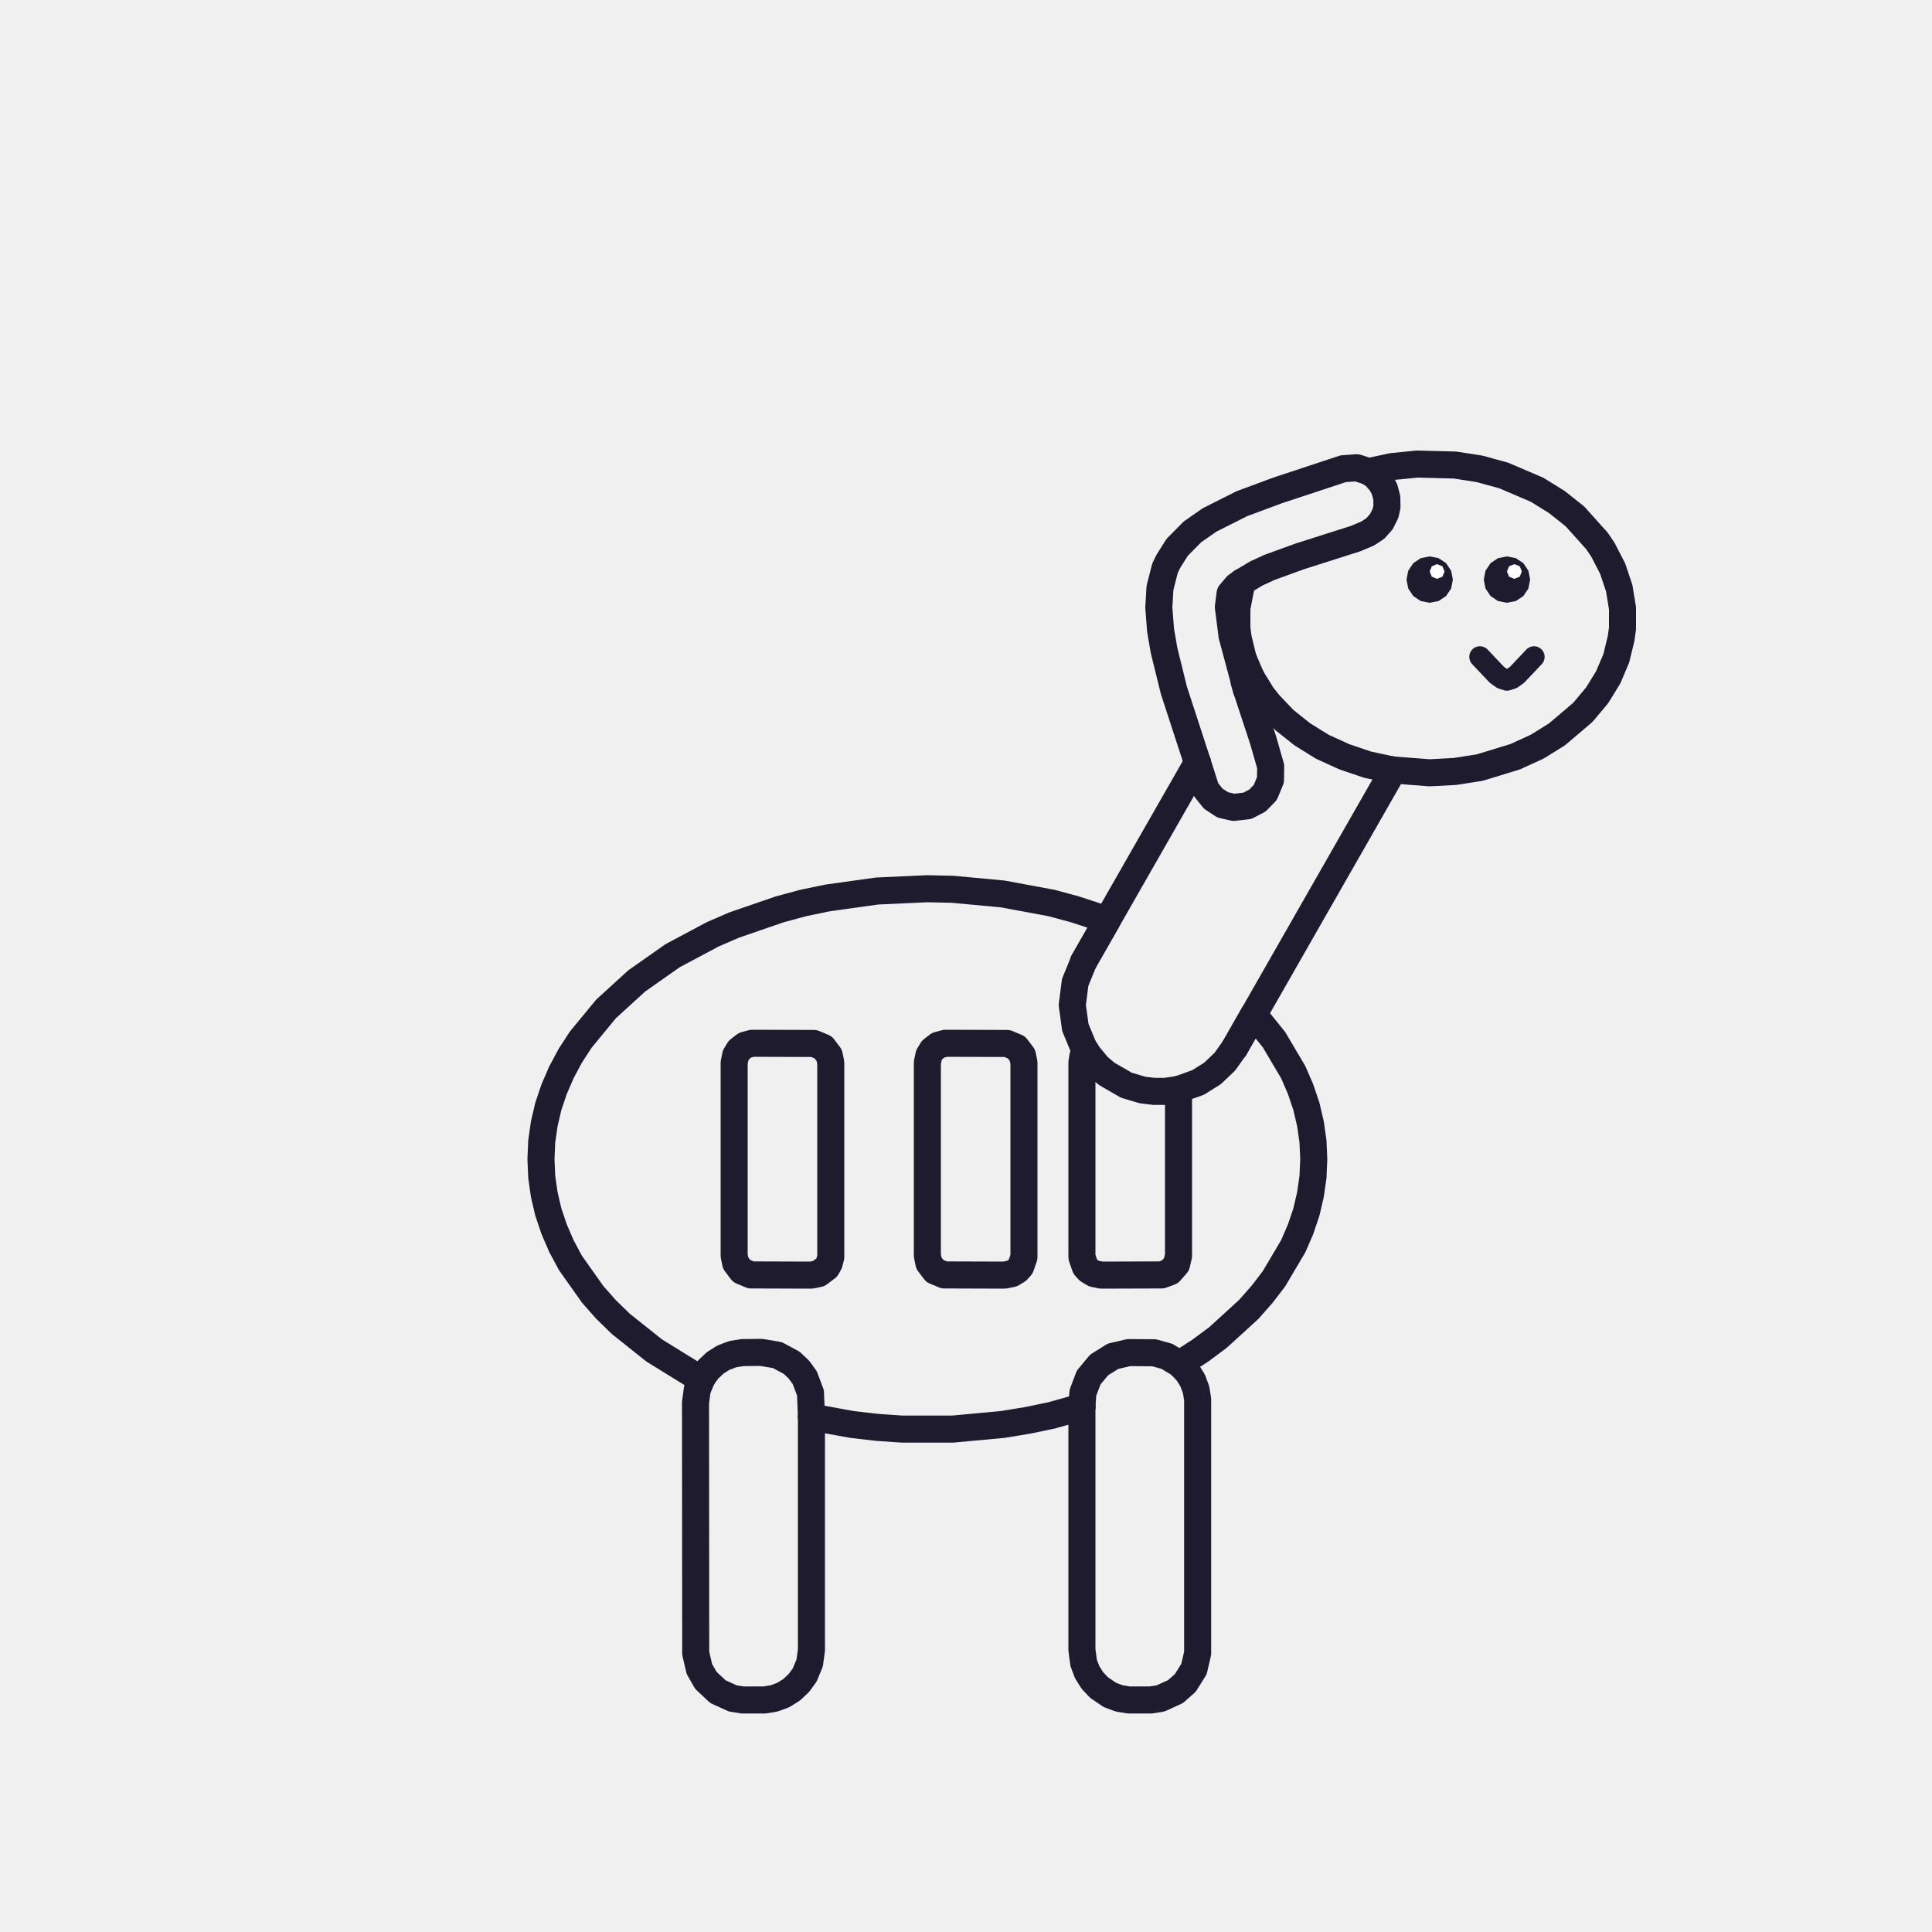
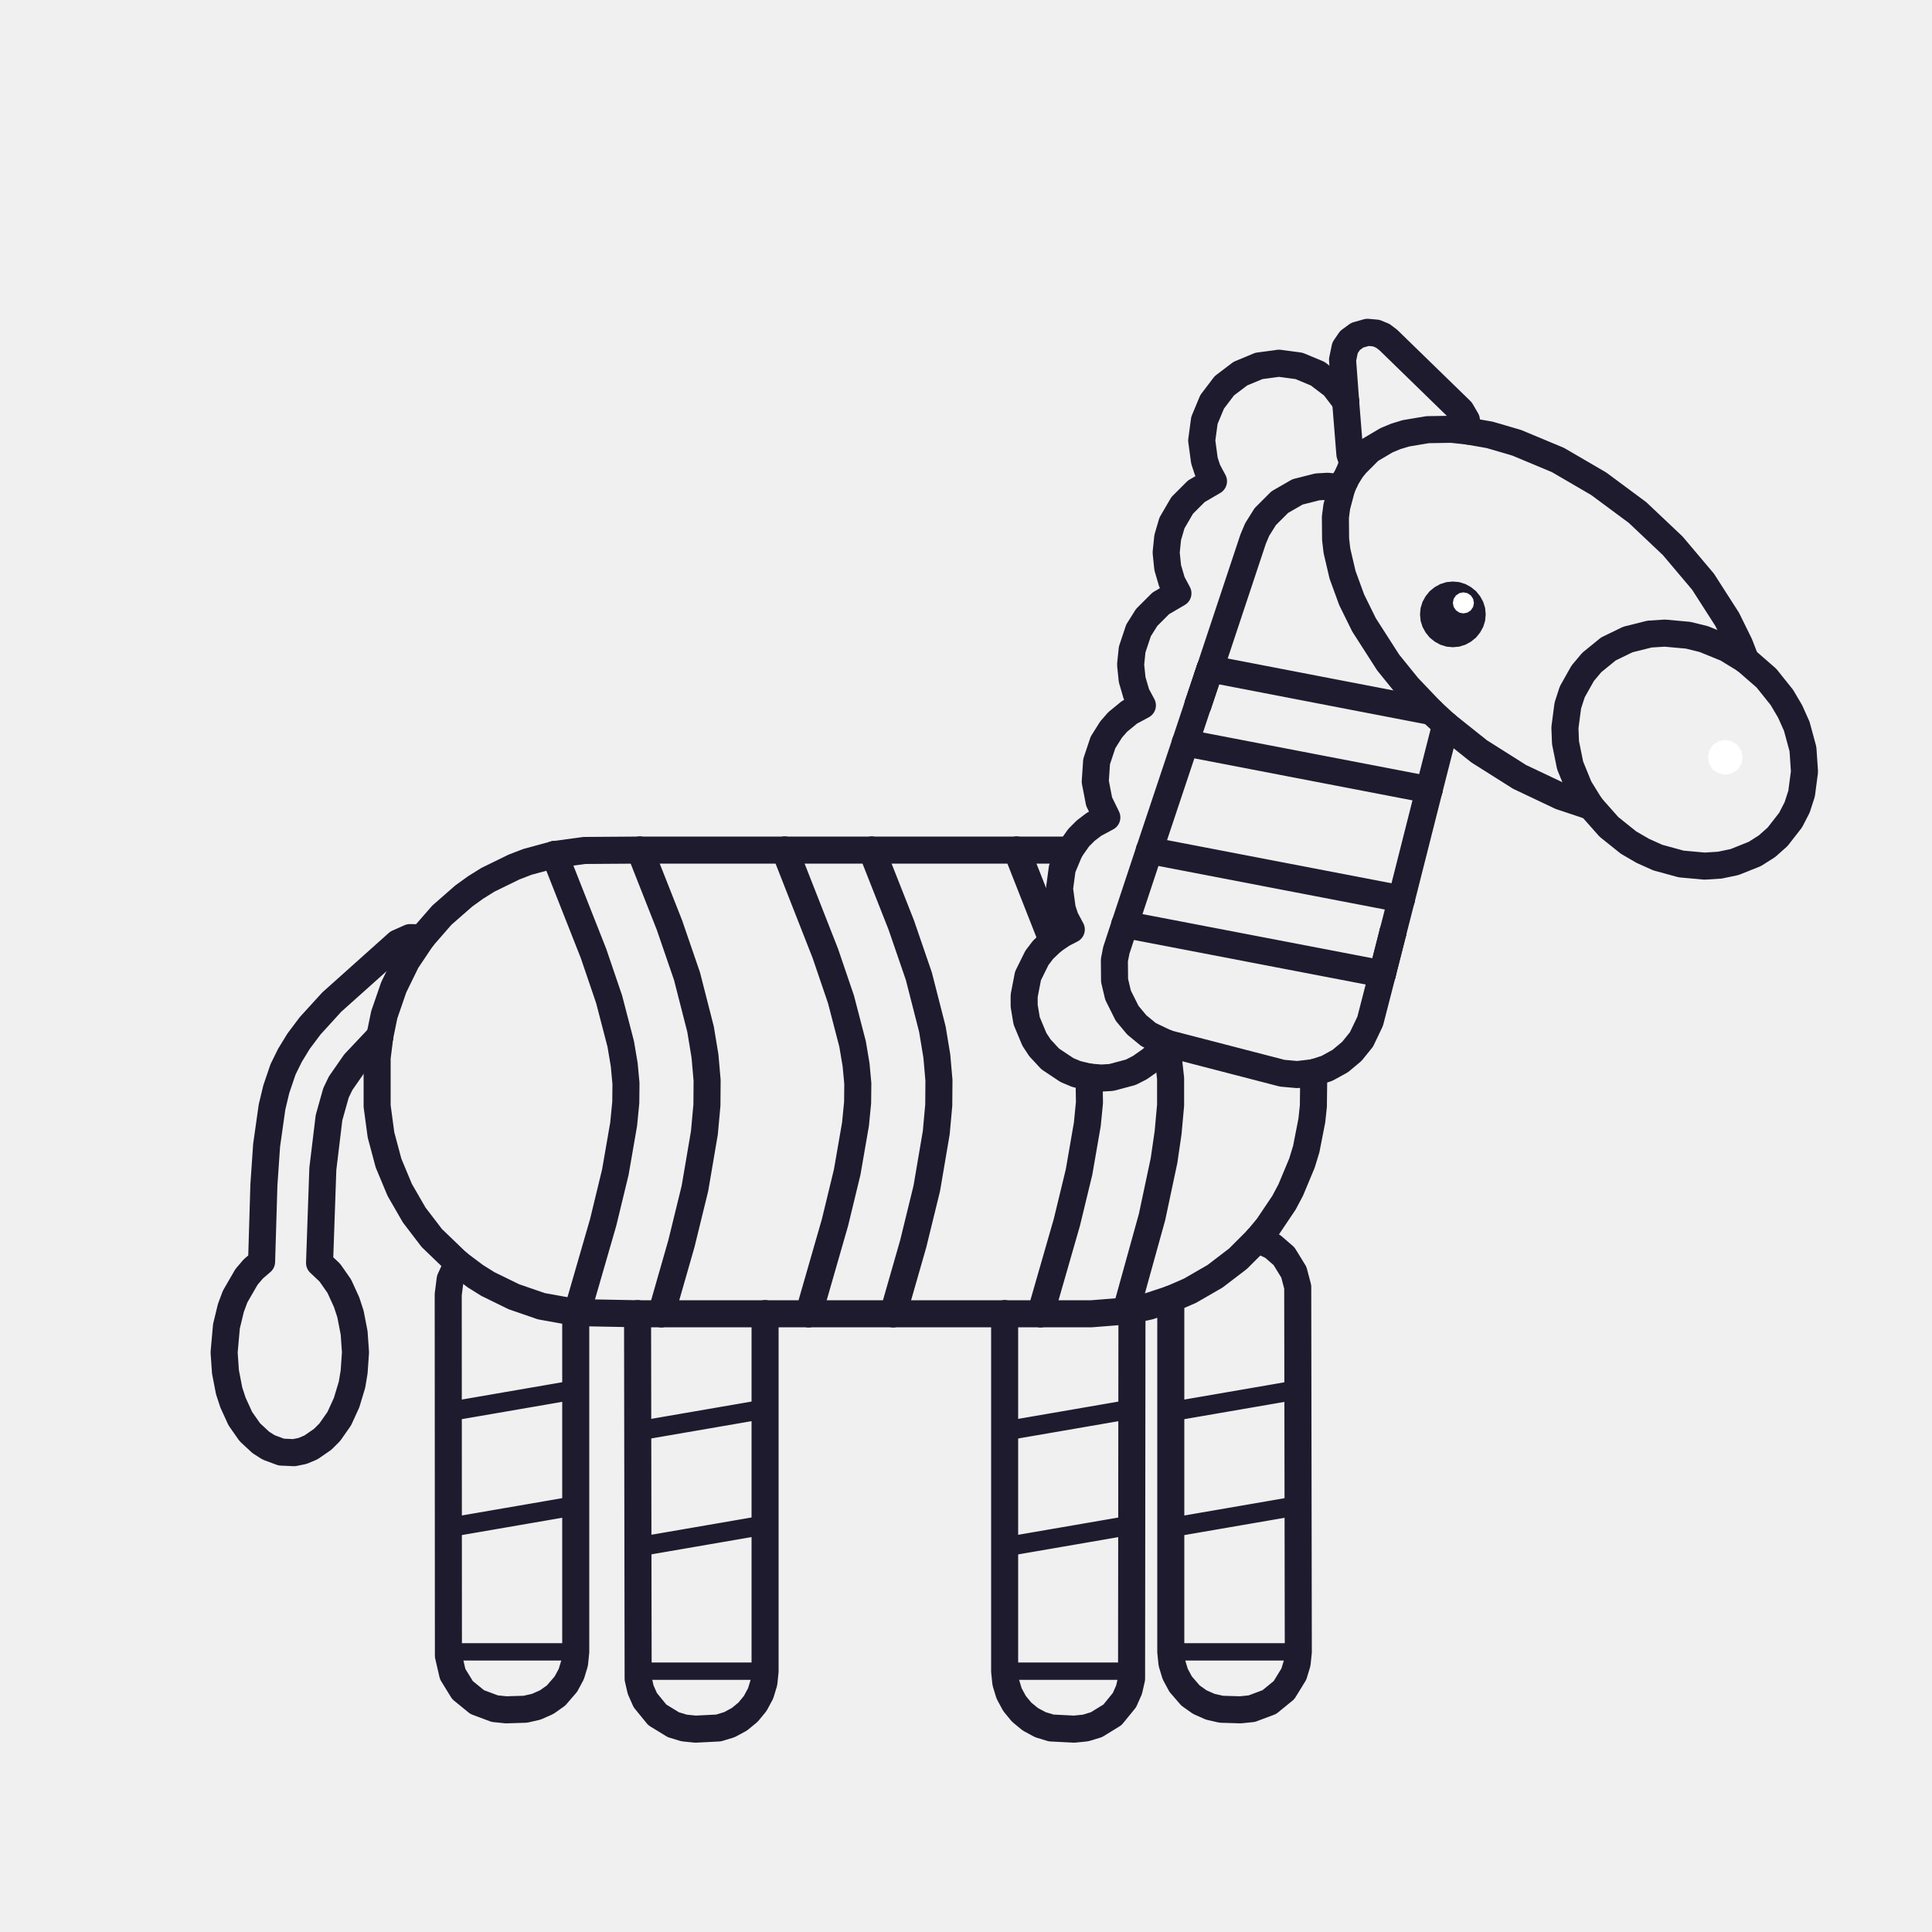
<svg xmlns="http://www.w3.org/2000/svg" viewBox="0 0 1000 1000" width="1000" height="1000">
-   <path d="M363.5 713L360.9 719.3L360 726L360.1 855.7L362 863.9L365.4 869.8L371.6 875.6L379.3 879.1L384.3 879.9L395.7 879.9L400.7 879.1L405.5 877.3L409.8 874.6L413.5 871.1L416.5 867L419.1 860.7L420 854L420 733.5" fill="none" stroke="#1F1B2E" stroke-width="14" stroke-linecap="round" stroke-linejoin="round" />
-   <path d="M560.9 497.7L573.2 476.2L556.5 470.7L544.3 467.4L519 462.7L493.1 460.3L480 460L453.9 461.2L428.2 464.8L415.7 467.4L403.5 470.7L380 478.8L368.9 483.6L348.1 494.7L329.6 507.7L313.7 522.2L300.6 538.1L295.2 546.4L290.6 555L286.8 563.8L283.8 572.7L281.7 581.7L280.4 590.8L280 600L280.4 609.2L281.7 618.3L283.8 627.3L286.8 636.2L290.6 645L295.2 653.6L306.8 670L313.7 677.8L321.3 685.2L338.6 699L358.2 711.1L363.2 713.5L363.5 713" fill="none" stroke="#1F1B2E" stroke-width="14" stroke-linecap="round" stroke-linejoin="round" />
-   <path d="M363.5 713L366.5 708.9L370.2 705.4L374.5 702.7L379.3 700.9L384.3 700.1L394 700L402.4 701.4L409.8 705.4L413.5 708.9L416.5 713L419.5 720.9L420 733.5" fill="none" stroke="#1F1B2E" stroke-width="14" stroke-linecap="round" stroke-linejoin="round" />
-   <path d="M420 733.5L441 737.3L453.9 738.8L466.9 739.7L493.1 739.7L519 737.3L531.8 735.2L544.3 732.6L560 728.2" fill="none" stroke="#1F1B2E" stroke-width="14" stroke-linecap="round" stroke-linejoin="round" />
-   <path d="M560 728.2L560 854L560.9 860.7L562.7 865.5L565.4 869.8L568.9 873.5L574.5 877.3L579.3 879.1L584.3 879.9L595.7 879.9L600.7 879.1L608.4 875.6L613.5 871.1L618 863.9L619.9 855.7L619.9 724.3L619.1 719.3L617.3 714.5L614.6 710.2L610.6 706" fill="none" stroke="#1F1B2E" stroke-width="14" stroke-linecap="round" stroke-linejoin="round" />
-   <path d="M560 728.2L560.5 720.9L563.5 713L568.9 706.5L576.1 702L584.3 700.1L597.4 700.2L603.9 702L610.6 706" fill="none" stroke="#1F1B2E" stroke-width="14" stroke-linecap="round" stroke-linejoin="round" />
-   <path d="M561.1 542.7L556.6 531.8L555 520.2L556.5 508.5L560.9 497.7" fill="none" stroke="#1F1B2E" stroke-width="14" stroke-linecap="round" stroke-linejoin="round" />
-   <path d="M619.8 394.7L560.9 497.7" fill="none" stroke="#1F1B2E" stroke-width="14" stroke-linecap="round" stroke-linejoin="round" />
-   <path d="M561.1 542.7L562.7 545.2" fill="none" stroke="#1F1B2E" stroke-width="14" stroke-linecap="round" stroke-linejoin="round" />
-   <path d="M562 544L561.1 542.7" fill="none" stroke="#1F1B2E" stroke-width="14" stroke-linecap="round" stroke-linejoin="round" />
-   <path d="M562.7 545.2L562 544" fill="none" stroke="#1F1B2E" stroke-width="14" stroke-linecap="round" stroke-linejoin="round" />
-   <path d="M610 563.9L610 650L609 654.4L605.6 658.3L601.3 659.9L570 660L566.2 659.2L563.4 657.5L561.7 655.6L560 650.7L560 550L560.5 546.8L562 544" fill="none" stroke="#1F1B2E" stroke-width="14" stroke-linecap="round" stroke-linejoin="round" />
-   <path d="M610 563.9L603.1 564.9L597.3 564.9L591.4 564.2L583 561.7L572.8 555.8L568.3 552L562.7 545.2" fill="none" stroke="#1F1B2E" stroke-width="14" stroke-linecap="round" stroke-linejoin="round" />
-   <path d="M639.1 542.3L634 549.5L627.6 555.6L620.1 560.3L610 563.9" fill="none" stroke="#1F1B2E" stroke-width="14" stroke-linecap="round" stroke-linejoin="round" />
-   <path d="M610.6 706L621.4 699L630.4 692.3L646.3 677.8L653.2 670L659.4 661.9L669.4 645L673.2 636.2L676.2 627.3L678.3 618.3L679.6 609.2L680 600L679.6 590.8L678.3 581.7L676.2 572.7L673.2 563.8L669.4 555L659.4 538.1L648.9 525.1L639.1 542.3" fill="none" stroke="#1F1B2E" stroke-width="14" stroke-linecap="round" stroke-linejoin="round" />
-   <path d="M645.2 357L653.8 383.1L657.7 396.7L657.6 403.7L654.9 410.2L650.8 414.4L645.6 417.1L638.6 417.9L632.9 416.6L628 413.4L624.3 408.8L619.8 394.7" fill="none" stroke="#1F1B2E" stroke-width="14" stroke-linecap="round" stroke-linejoin="round" />
-   <path d="M708.4 244.1L702.3 242.1L695.3 242.6L661.4 253.8L642.8 260.7L626.1 269.1L617.2 275.3L609.3 283.3L604.7 290.6L603 294.1L600.4 304.3L599.8 314.5L600.7 326.1L602.5 336.6L607.6 357.3L619.8 394.7" fill="none" stroke="#1F1B2E" stroke-width="14" stroke-linecap="round" stroke-linejoin="round" />
-   <path d="M639.1 542.3L719.1 402.3L721 398.5L720.5 398.5" fill="none" stroke="#1F1B2E" stroke-width="14" stroke-linecap="round" stroke-linejoin="round" />
-   <path d="M642.8 301.3L640.2 314.8L640.2 325.2L640.9 330.4L643.4 340.7L647.6 350.6" fill="none" stroke="#1F1B2E" stroke-width="14" stroke-linecap="round" stroke-linejoin="round" />
-   <path d="M645.2 357L637.7 329.1L635.8 314.2L636.7 307.2L640.1 303.2L642.8 301.3" fill="none" stroke="#1F1B2E" stroke-width="14" stroke-linecap="round" stroke-linejoin="round" />
-   <path d="M708.4 244.1L711.8 246.4L714.9 250L716.6 253.1L717.8 257.6L717.9 262.3L717.1 265.8L715 270L711.9 273.5L708 276.1L701.6 278.8L673 287.9L657.3 293.6L650.3 296.8L642.8 301.3" fill="none" stroke="#1F1B2E" stroke-width="14" stroke-linecap="round" stroke-linejoin="round" />
-   <path d="M647.6 350.6L647 349.4L644 353L645.2 357" fill="none" stroke="#1F1B2E" stroke-width="14" stroke-linecap="round" stroke-linejoin="round" />
-   <path d="M720.5 398.5L707.9 395.8L695.8 391.7L684.4 386.5L674.1 380.1L664.8 372.7L656.9 364.4L653.4 360L647.6 350.6" fill="none" stroke="#1F1B2E" stroke-width="14" stroke-linecap="round" stroke-linejoin="round" />
-   <path d="M720.5 398.5L740 400L753.1 399.3L765.9 397.3L784.2 391.7L795.6 386.5L805.9 380.1L819.3 368.7L826.6 360L832.4 350.6L836.6 340.7L839.1 330.4L839.8 325.2L839.8 314.8L838.1 304.4L834.7 294.3L829.7 284.6L826.6 280L815.2 267.3L805.9 259.9L795.6 253.5L778.3 246.1L765.9 242.7L753.1 240.7L733.5 240.2L720.5 241.5L708.4 244.1" fill="none" stroke="#1F1B2E" stroke-width="14" stroke-linecap="round" stroke-linejoin="round" />
-   <path d="M380 550L380.8 546.2L382.5 543.4L385.6 541L389.3 540L421.3 540.1L426.1 542.1L429.2 546.2L430 550L430 650.7L429.2 653.8L427.9 656.1L423.8 659.2L420 660L388.7 659.9L383.9 657.9L380.8 653.8L380 650Z" fill="none" stroke="#1F1B2E" stroke-width="14" stroke-linecap="round" stroke-linejoin="round" />
-   <path d="M480 550L480.8 546.2L482.5 543.4L485.6 541L489.3 540L521.3 540.1L526.1 542.1L529.2 546.2L530 550L530 650.7L528.3 655.6L526.6 657.5L523.8 659.2L520 660L488.7 659.9L483.9 657.9L480.8 653.8L480 650Z" fill="none" stroke="#1F1B2E" stroke-width="14" stroke-linecap="round" stroke-linejoin="round" />
-   <path d="M766 340L774.8 349.3L777.5 351.2L780 352L782.5 351.2L785.2 349.3L794 340" fill="none" stroke="#1F1B2E" stroke-width="11" stroke-linecap="round" stroke-linejoin="round" />
-   <path d="M752 300L751.1 295.4L748.5 291.5L744.6 288.9L740 288L735.4 288.9L731.5 291.5L728.9 295.4L728 300L728.9 304.6L731.5 308.5L735.4 311.1L740 312L744.6 311.1L748.5 308.5L751.1 304.6Z" fill="#1F1B2E" stroke="none" />
-   <path d="M747.7 295.8L746.6 293.1L743.8 292L741.1 293.1L740 295.8L741.1 298.5L743.8 299.6L746.6 298.5Z" fill="#FFFFFF" stroke="none" />
-   <path d="M792 300L791.1 295.4L788.5 291.5L784.6 288.9L780 288L775.4 288.9L771.5 291.5L768.9 295.4L768 300L768.9 304.6L771.5 308.5L775.4 311.1L780 312L784.6 311.1L788.5 308.5L791.1 304.6Z" fill="#1F1B2E" stroke="none" />
-   <path d="M787.7 295.8L786.6 293.1L783.8 292L781.1 293.1L780 295.8L781.1 298.5L783.8 299.6L786.6 298.5Z" fill="#FFFFFF" stroke="none" />
+   <path d="M196.6 536.4L195.2 547.5L195.2 572.5L197.2 587.4L201.1 602L206.9 615.9L214.4 628.9L223.5 640.8L236.9 653.7" fill="none" stroke="#1F1B2E" stroke-width="14" stroke-linecap="round" stroke-linejoin="round" />
+   <path d="M218.5 485.4L212.2 485.3L205.9 488.1L171.7 518.7L160.5 531L154.5 539L150.1 546.2L146.5 553.5L143 563.8L140.8 573L138 592.8L136.6 613.2L135.4 653.1L131.1 656.8L127.6 660.9L121.7 671.1L119.5 677L117.2 686.5L116 700L116.7 710.1L118.6 719.9L120.6 726L124.4 734.3L129.3 741.3L135 746.6L139.1 749.2L145.6 751.6L152.2 751.9L156.6 751L160.9 749.2L167 745L170.7 741.3L175.6 734.3L179.4 726L182.2 716.7L183.3 710.1L184 700L183.3 689.9L181.4 680.1L179.4 674L175.6 665.7L170.7 658.7L165.4 653.7L167.1 605L170.3 578.5L173.9 565.7L176.3 560.7L183.6 550.2L196.6 536.4" fill="none" stroke="#1F1B2E" stroke-width="14" stroke-linecap="round" stroke-linejoin="round" />
+   <path d="M196.6 536.4L198.9 525.2L203.8 511L210.4 497.5L218.5 485.4" fill="none" stroke="#1F1B2E" stroke-width="14" stroke-linecap="round" stroke-linejoin="round" />
+   <path d="M287 442.3L273 446.1L266 448.8L252.5 455.4L246.1 459.4L240 463.8L228.7 473.7L218.5 485.4" fill="none" stroke="#1F1B2E" stroke-width="14" stroke-linecap="round" stroke-linejoin="round" />
+   <path d="M298 679.3L280.2 676.1L266 671.2L252.5 664.6L246.1 660.6L236.9 653.7" fill="none" stroke="#1F1B2E" stroke-width="14" stroke-linecap="round" stroke-linejoin="round" />
+   <path d="M236.9 653.7L233 662.2L232 670L232.1 857L234.3 866.5L239.4 874.8L247 881L256.1 884.4L262 885L271.9 884.7L277.6 883.4L283 881L287.8 877.6L292.9 871.7L295.7 866.5L297.4 860.9L298 855L298 679.3" fill="none" stroke="#1F1B2E" stroke-width="14" stroke-linecap="round" stroke-linejoin="round" />
+   <path d="M298.7 679.4L312.2 632.7L318.5 606.7L322.8 581.9L323.9 570.7L324 560.8L323.1 551.1L321.3 540.4L315.3 517.3L307.2 493.5L287 442.3" fill="none" stroke="#1F1B2E" stroke-width="14" stroke-linecap="round" stroke-linejoin="round" />
+   <path d="M331.2 440L302.5 440.2L287 442.3" fill="none" stroke="#1F1B2E" stroke-width="14" stroke-linecap="round" stroke-linejoin="round" />
+   <path d="M298.7 679.4L330 680" fill="none" stroke="#1F1B2E" stroke-width="14" stroke-linecap="round" stroke-linejoin="round" />
+   <path d="M342.3 680L330 680" fill="none" stroke="#1F1B2E" stroke-width="14" stroke-linecap="round" stroke-linejoin="round" />
+   <path d="M330 680L330.3 868.9L331.6 874.6L334 880L340.2 887.6L348.5 892.7L354.1 894.4L360 895L371.9 894.4L377.5 892.7L382.7 889.9L387.2 886.2L390.9 881.7L393.7 876.5L395.4 870.9L396 865L396 680" fill="none" stroke="#1F1B2E" stroke-width="14" stroke-linecap="round" stroke-linejoin="round" />
+   <path d="M406.2 440L331.2 440" fill="none" stroke="#1F1B2E" stroke-width="14" stroke-linecap="round" stroke-linejoin="round" />
+   <path d="M331.2 440L346.5 478.8L355.6 505.3L362.6 532.7L364.9 546.6L366 559.2L365.9 572L364.6 586.3L359.7 615.1L352.7 643.7L342.3 680" fill="none" stroke="#1F1B2E" stroke-width="14" stroke-linecap="round" stroke-linejoin="round" />
+   <path d="M396 680L342.3 680" fill="none" stroke="#1F1B2E" stroke-width="14" stroke-linecap="round" stroke-linejoin="round" />
+   <path d="M396 680L418.6 680" fill="none" stroke="#1F1B2E" stroke-width="14" stroke-linecap="round" stroke-linejoin="round" />
+   <path d="M451.2 440L406.2 440" fill="none" stroke="#1F1B2E" stroke-width="14" stroke-linecap="round" stroke-linejoin="round" />
+   <path d="M418.6 680L432.2 632.7L438.5 606.7L442.8 581.9L443.9 570.7L444 560.8L443.1 551.1L441.3 540.4L435.3 517.3L427.2 493.5L406.2 440" fill="none" stroke="#1F1B2E" stroke-width="14" stroke-linecap="round" stroke-linejoin="round" />
+   <path d="M418.6 680L462.3 680" fill="none" stroke="#1F1B2E" stroke-width="14" stroke-linecap="round" stroke-linejoin="round" />
+   <path d="M526.2 440L451.2 440" fill="none" stroke="#1F1B2E" stroke-width="14" stroke-linecap="round" stroke-linejoin="round" />
+   <path d="M451.2 440L466.5 478.8L475.6 505.3L482.6 532.7L484.9 546.6L486 559.2L485.9 572L484.6 586.3L479.7 615.1L472.7 643.7L462.3 680" fill="none" stroke="#1F1B2E" stroke-width="14" stroke-linecap="round" stroke-linejoin="round" />
+   <path d="M462.3 680L520 680" fill="none" stroke="#1F1B2E" stroke-width="14" stroke-linecap="round" stroke-linejoin="round" />
+   <path d="M538.6 680L520 680" fill="none" stroke="#1F1B2E" stroke-width="14" stroke-linecap="round" stroke-linejoin="round" />
+   <path d="M520 680L520 865L520.6 870.9L522.3 876.5L525.1 881.7L528.8 886.2L533.3 889.9L538.5 892.7L544.1 894.4L556 895L561.9 894.4L567.5 892.7L575.8 887.6L582 880L584.4 874.6L585.7 868.9L585.9 678" fill="none" stroke="#1F1B2E" stroke-width="14" stroke-linecap="round" stroke-linejoin="round" />
+   <path d="M553.8 440L526.2 440" fill="none" stroke="#1F1B2E" stroke-width="14" stroke-linecap="round" stroke-linejoin="round" />
+   <path d="M544.7 487L526.2 440" fill="none" stroke="#1F1B2E" stroke-width="14" stroke-linecap="round" stroke-linejoin="round" />
+   <path d="M582.8 678.6L565 680L538.6 680" fill="none" stroke="#1F1B2E" stroke-width="14" stroke-linecap="round" stroke-linejoin="round" />
+   <path d="M538.6 680L552.2 632.7L558.5 606.7L562.8 581.9L563.9 570.7L563.7 557.5" fill="none" stroke="#1F1B2E" stroke-width="14" stroke-linecap="round" stroke-linejoin="round" />
+   <path d="M563.7 557.5L557.1 555.9L552.3 553.9L543.6 548.1L538.3 542.4L535.4 538L531.4 528.4L530.1 520.6L530.1 515.4L532.1 505.1L536.7 495.8L539.9 491.6L544.7 487" fill="none" stroke="#1F1B2E" stroke-width="14" stroke-linecap="round" stroke-linejoin="round" />
+   <path d="M544.7 487L550 483.4L554.5 481.1L551.4 475.3L549.8 470.4L548.4 460L549.8 449.6L553.8 440" fill="none" stroke="#1F1B2E" stroke-width="14" stroke-linecap="round" stroke-linejoin="round" />
+   <path d="M696.5 207.8L690.3 199.7L682 193.4L672.4 189.4L662 188L651.6 189.4L642 193.4L633.7 199.7L627.4 208L623.4 217.6L622 228L623.4 238.4L625 243.3L628.1 249.1L619.2 254.3L611.9 261.6L606.6 270.7L604.4 278.2L603.6 286L604.4 293.8L606.6 301.3L609.7 307.1L600.8 312.3L593.5 319.6L589.3 326.3L586 336.2L585.2 344L586 351.8L588.2 359.3L591.3 365.1L584.6 368.7L578.5 373.7L575.1 377.6L570.9 384.3L567.6 394.2L566.9 404.6L568.9 414.9L572.9 423.1L566.2 426.7L562 429.9L558.3 433.6L553.8 440" fill="none" stroke="#1F1B2E" stroke-width="14" stroke-linecap="round" stroke-linejoin="round" />
+   <path d="M603.5 539.8L596.4 548.1L590 552.6L585.3 555L575.2 557.7L570 558L563.7 557.5" fill="none" stroke="#1F1B2E" stroke-width="14" stroke-linecap="round" stroke-linejoin="round" />
+   <path d="M715.5 504.1L582.2 478.5" fill="none" stroke="#1F1B2E" stroke-width="14" stroke-linecap="round" stroke-linejoin="round" />
+   <path d="M603.5 539.8L594.5 535.5L588.4 530.5L583.4 524.5L578.7 515.1L576.9 507.5L576.8 497L577.8 491.9L582.2 478.5" fill="none" stroke="#1F1B2E" stroke-width="14" stroke-linecap="round" stroke-linejoin="round" />
+   <path d="M582.2 478.5L594.9 440.2" fill="none" stroke="#1F1B2E" stroke-width="14" stroke-linecap="round" stroke-linejoin="round" />
+   <path d="M603.9 540L605.9 558.2L605.9 572L604.6 586.3L602.5 600.7L596.3 629.9L582.8 678.6" fill="none" stroke="#1F1B2E" stroke-width="14" stroke-linecap="round" stroke-linejoin="round" />
+   <path d="M585.9 678L582.8 678.6" fill="none" stroke="#1F1B2E" stroke-width="14" stroke-linecap="round" stroke-linejoin="round" />
+   <path d="M585.9 678L594.8 676.1L606 672.4" fill="none" stroke="#1F1B2E" stroke-width="14" stroke-linecap="round" stroke-linejoin="round" />
+   <path d="M594.9 440.2L725.4 465.3" fill="none" stroke="#1F1B2E" stroke-width="14" stroke-linecap="round" stroke-linejoin="round" />
+   <path d="M594.9 440.2L613.5 384.5" fill="none" stroke="#1F1B2E" stroke-width="14" stroke-linecap="round" stroke-linejoin="round" />
+   <path d="M680 555.2L671.5 556.2L663.7 555.5L603.9 540" fill="none" stroke="#1F1B2E" stroke-width="14" stroke-linecap="round" stroke-linejoin="round" />
+   <path d="M606 672.4L606 855L606.6 860.9L608.3 866.5L611.1 871.7L616.2 877.6L621 881L626.4 883.4L632.1 884.7L642 885L647.9 884.4L657 881L664.6 874.8L669.7 866.5L671.4 860.9L672 855L671.7 666.1L669.7 658.5L664.6 650.2L658.7 645.1L650.9 641.4" fill="none" stroke="#1F1B2E" stroke-width="14" stroke-linecap="round" stroke-linejoin="round" />
+   <path d="M650.9 641.4L640.8 651.5L628.9 660.6L615.9 668.1L606 672.4" fill="none" stroke="#1F1B2E" stroke-width="14" stroke-linecap="round" stroke-linejoin="round" />
+   <path d="M739.7 408.8L613.5 384.5" fill="none" stroke="#1F1B2E" stroke-width="14" stroke-linecap="round" stroke-linejoin="round" />
+   <path d="M613.5 384.5L620.1 364.7" fill="none" stroke="#1F1B2E" stroke-width="14" stroke-linecap="round" stroke-linejoin="round" />
+   <path d="M620.1 364.7L625.1 349.8" fill="none" stroke="#1F1B2E" stroke-width="14" stroke-linecap="round" stroke-linejoin="round" />
+   <path d="M626.3 346.2L620.1 364.7" fill="none" stroke="#1F1B2E" stroke-width="14" stroke-linecap="round" stroke-linejoin="round" />
+   <path d="M620.1 364.7L625.1 349.8" fill="none" stroke="#1F1B2E" stroke-width="14" stroke-linecap="round" stroke-linejoin="round" />
+   <path d="M626.3 346.2L625.1 349.8" fill="none" stroke="#1F1B2E" stroke-width="14" stroke-linecap="round" stroke-linejoin="round" />
+   <path d="M625.1 349.8L626.3 346.2" fill="none" stroke="#1F1B2E" stroke-width="14" stroke-linecap="round" stroke-linejoin="round" />
+   <path d="M626.3 346.2L740.9 368.3" fill="none" stroke="#1F1B2E" stroke-width="14" stroke-linecap="round" stroke-linejoin="round" />
+   <path d="M626.3 346.2L648.6 279.1L650.7 274.1L654.9 267.4L662.4 259.9L671.6 254.6L681.9 252L687.2 251.7L693.7 252.4" fill="none" stroke="#1F1B2E" stroke-width="14" stroke-linecap="round" stroke-linejoin="round" />
+   <path d="M650.9 641.4L656.2 635L664.6 622.5L668.1 615.9L673.9 602L676.1 594.8L679 580L679.8 572.5L680 555.2" fill="none" stroke="#1F1B2E" stroke-width="14" stroke-linecap="round" stroke-linejoin="round" />
+   <path d="M680 555.2L686.8 553L693.7 549.2L699.7 544.2L704.7 538L709.2 528.6L715.5 504.1" fill="none" stroke="#1F1B2E" stroke-width="14" stroke-linecap="round" stroke-linejoin="round" />
+   <path d="M693.7 252.4L696.1 248.8" fill="none" stroke="#1F1B2E" stroke-width="14" stroke-linecap="round" stroke-linejoin="round" />
+   <path d="M740.9 368.3L728.7 355.5L718.5 342.9L706 323.4L699.6 310.4L694.9 297.5L692 285.1L691.3 279.1L691.2 267.7L691.9 262.3L694.5 252.5" fill="none" stroke="#1F1B2E" stroke-width="14" stroke-linecap="round" stroke-linejoin="round" />
+   <path d="M696.1 248.8L694.5 252.5" fill="none" stroke="#1F1B2E" stroke-width="14" stroke-linecap="round" stroke-linejoin="round" />
+   <path d="M696.1 248.8L698 245.3" fill="none" stroke="#1F1B2E" stroke-width="14" stroke-linecap="round" stroke-linejoin="round" />
+   <path d="M700.2 239.7L698.7 235.1L696.5 207.8" fill="none" stroke="#1F1B2E" stroke-width="14" stroke-linecap="round" stroke-linejoin="round" />
+   <path d="M759.7 223.1L759 217.4L756.2 212.6L718.6 176L715.7 173.8L712.3 172.4L707.8 172L702.5 173.5L698.8 176.2L696.2 180L694.9 186.2L696.5 207.8" fill="none" stroke="#1F1B2E" stroke-width="14" stroke-linecap="round" stroke-linejoin="round" />
+   <path d="M698 245.3L700.2 239.7" fill="none" stroke="#1F1B2E" stroke-width="14" stroke-linecap="round" stroke-linejoin="round" />
+   <path d="M701 241L698 245.3" fill="none" stroke="#1F1B2E" stroke-width="14" stroke-linecap="round" stroke-linejoin="round" />
+   <path d="M700.2 239.7L701 241" fill="none" stroke="#1F1B2E" stroke-width="14" stroke-linecap="round" stroke-linejoin="round" />
+   <path d="M701 241L709 233L717.6 227.9L722.4 225.9L727.6 224.3L738.9 222.4L751.2 222.2L759.7 223.1" fill="none" stroke="#1F1B2E" stroke-width="14" stroke-linecap="round" stroke-linejoin="round" />
+   <path d="M721 482.5L715.5 504.1" fill="none" stroke="#1F1B2E" stroke-width="14" stroke-linecap="round" stroke-linejoin="round" />
+   <path d="M715.5 504.1L721 482.5" fill="none" stroke="#1F1B2E" stroke-width="14" stroke-linecap="round" stroke-linejoin="round" />
+   <path d="M721 482.5L725.4 465.3" fill="none" stroke="#1F1B2E" stroke-width="14" stroke-linecap="round" stroke-linejoin="round" />
+   <path d="M725.4 465.3L739.7 408.8" fill="none" stroke="#1F1B2E" stroke-width="14" stroke-linecap="round" stroke-linejoin="round" />
+   <path d="M739.7 408.8L748.3 375.1" fill="none" stroke="#1F1B2E" stroke-width="14" stroke-linecap="round" stroke-linejoin="round" />
+   <path d="M748.3 375.1L740.9 368.3" fill="none" stroke="#1F1B2E" stroke-width="14" stroke-linecap="round" stroke-linejoin="round" />
+   <path d="M748.3 375.1L765.6 388.9L786.5 402.1L807.8 412.2L823.4 417.4" fill="none" stroke="#1F1B2E" stroke-width="14" stroke-linecap="round" stroke-linejoin="round" />
+   <path d="M903.5 341.6L900.4 333.6L894 320.6L881.5 301.1L865.8 282.5L847.6 265.3L827.5 250.4L806.4 238.1L785.1 229.2L771.1 225.1L759.7 223.1" fill="none" stroke="#1F1B2E" stroke-width="14" stroke-linecap="round" stroke-linejoin="round" />
+   <path d="M823.4 417.4L832.8 428L842.9 436.1L850.3 440.4L858.1 443.9L870.2 447.2L882.3 448.3L890.2 447.8L897.8 446.2L908.3 442L914.6 438L920.1 433.1L926.8 424.5L930.2 417.9L932.5 410.8L934 399.4L933.2 387.7L930 375.9L926.6 368.3L922.3 361L914.3 351L903.5 341.6" fill="none" stroke="#1F1B2E" stroke-width="14" stroke-linecap="round" stroke-linejoin="round" />
+   <path d="M823.4 417.4L817.4 407.7L812.7 396.2L810.3 384.4L810 376.6L811.5 365.2L813.8 358.1L819.2 348.5L823.9 342.9L832.5 335.9L842.6 331L853.8 328.2L861.7 327.7L873.8 328.8L881.9 330.8L893.7 335.6L903.5 341.6" fill="none" stroke="#1F1B2E" stroke-width="14" stroke-linecap="round" stroke-linejoin="round" />
+   <path d="M236 730L294 720" fill="none" stroke="#1F1B2E" stroke-width="10" stroke-linecap="round" stroke-linejoin="round" />
+   <path d="M236 790L294 780" fill="none" stroke="#1F1B2E" stroke-width="10" stroke-linecap="round" stroke-linejoin="round" />
+   <path d="M236 855L294 855" fill="none" stroke="#1F1B2E" stroke-width="9" stroke-linecap="round" stroke-linejoin="round" />
+   <path d="M334 740L392 730" fill="none" stroke="#1F1B2E" stroke-width="10" stroke-linecap="round" stroke-linejoin="round" />
+   <path d="M334 800L392 790" fill="none" stroke="#1F1B2E" stroke-width="10" stroke-linecap="round" stroke-linejoin="round" />
+   <path d="M334 865L392 865" fill="none" stroke="#1F1B2E" stroke-width="9" stroke-linecap="round" stroke-linejoin="round" />
+   <path d="M524 740L582 730" fill="none" stroke="#1F1B2E" stroke-width="10" stroke-linecap="round" stroke-linejoin="round" />
+   <path d="M524 800L582 790" fill="none" stroke="#1F1B2E" stroke-width="10" stroke-linecap="round" stroke-linejoin="round" />
+   <path d="M524 865L582 865" fill="none" stroke="#1F1B2E" stroke-width="9" stroke-linecap="round" stroke-linejoin="round" />
+   <path d="M610 730L668 720" fill="none" stroke="#1F1B2E" stroke-width="10" stroke-linecap="round" stroke-linejoin="round" />
+   <path d="M610 790L668 780" fill="none" stroke="#1F1B2E" stroke-width="10" stroke-linecap="round" stroke-linejoin="round" />
+   <path d="M610 855L668 855" fill="none" stroke="#1F1B2E" stroke-width="9" stroke-linecap="round" stroke-linejoin="round" />
+   <path d="M769 318L768.7 314.7L767.7 311.5L766.1 308.6L764 306L761.4 303.9L758.5 302.3L755.3 301.3L752 301L748.7 301.3L745.5 302.3L742.6 303.9L740 306L737.9 308.6L736.3 311.5L735.3 314.7L735 318L735.3 321.3L736.3 324.5L737.9 327.4L740 330L742.6 332.1L745.5 333.7L748.7 334.7L752 335L755.3 334.7L758.5 333.7L761.4 332.1L764 330L766.1 327.4L767.7 324.5L768.7 321.3Z" fill="#1F1B2E" stroke="none" />
+   <path d="M762.9 312.1L762.5 310L761.3 308.2L759.5 307L757.4 306.6L755.4 307L753.6 308.2L752.4 310L752 312.1L752.4 314.1L753.6 315.9L755.4 317.1L757.4 317.5L759.5 317.1L761.3 315.9L762.5 314.1Z" fill="#FFFFFF" stroke="none" />
+   <path d="M902 392L901.3 388.6L899.4 385.6L896.4 383.7L893 383L889.6 383.7L886.6 385.6L884.7 388.6L884 392L884.7 395.4L886.6 398.4L889.6 400.3L893 401L896.4 400.3L899.4 398.4L901.3 395.4Z" fill="#FFFFFF" stroke="none" />
</svg>
